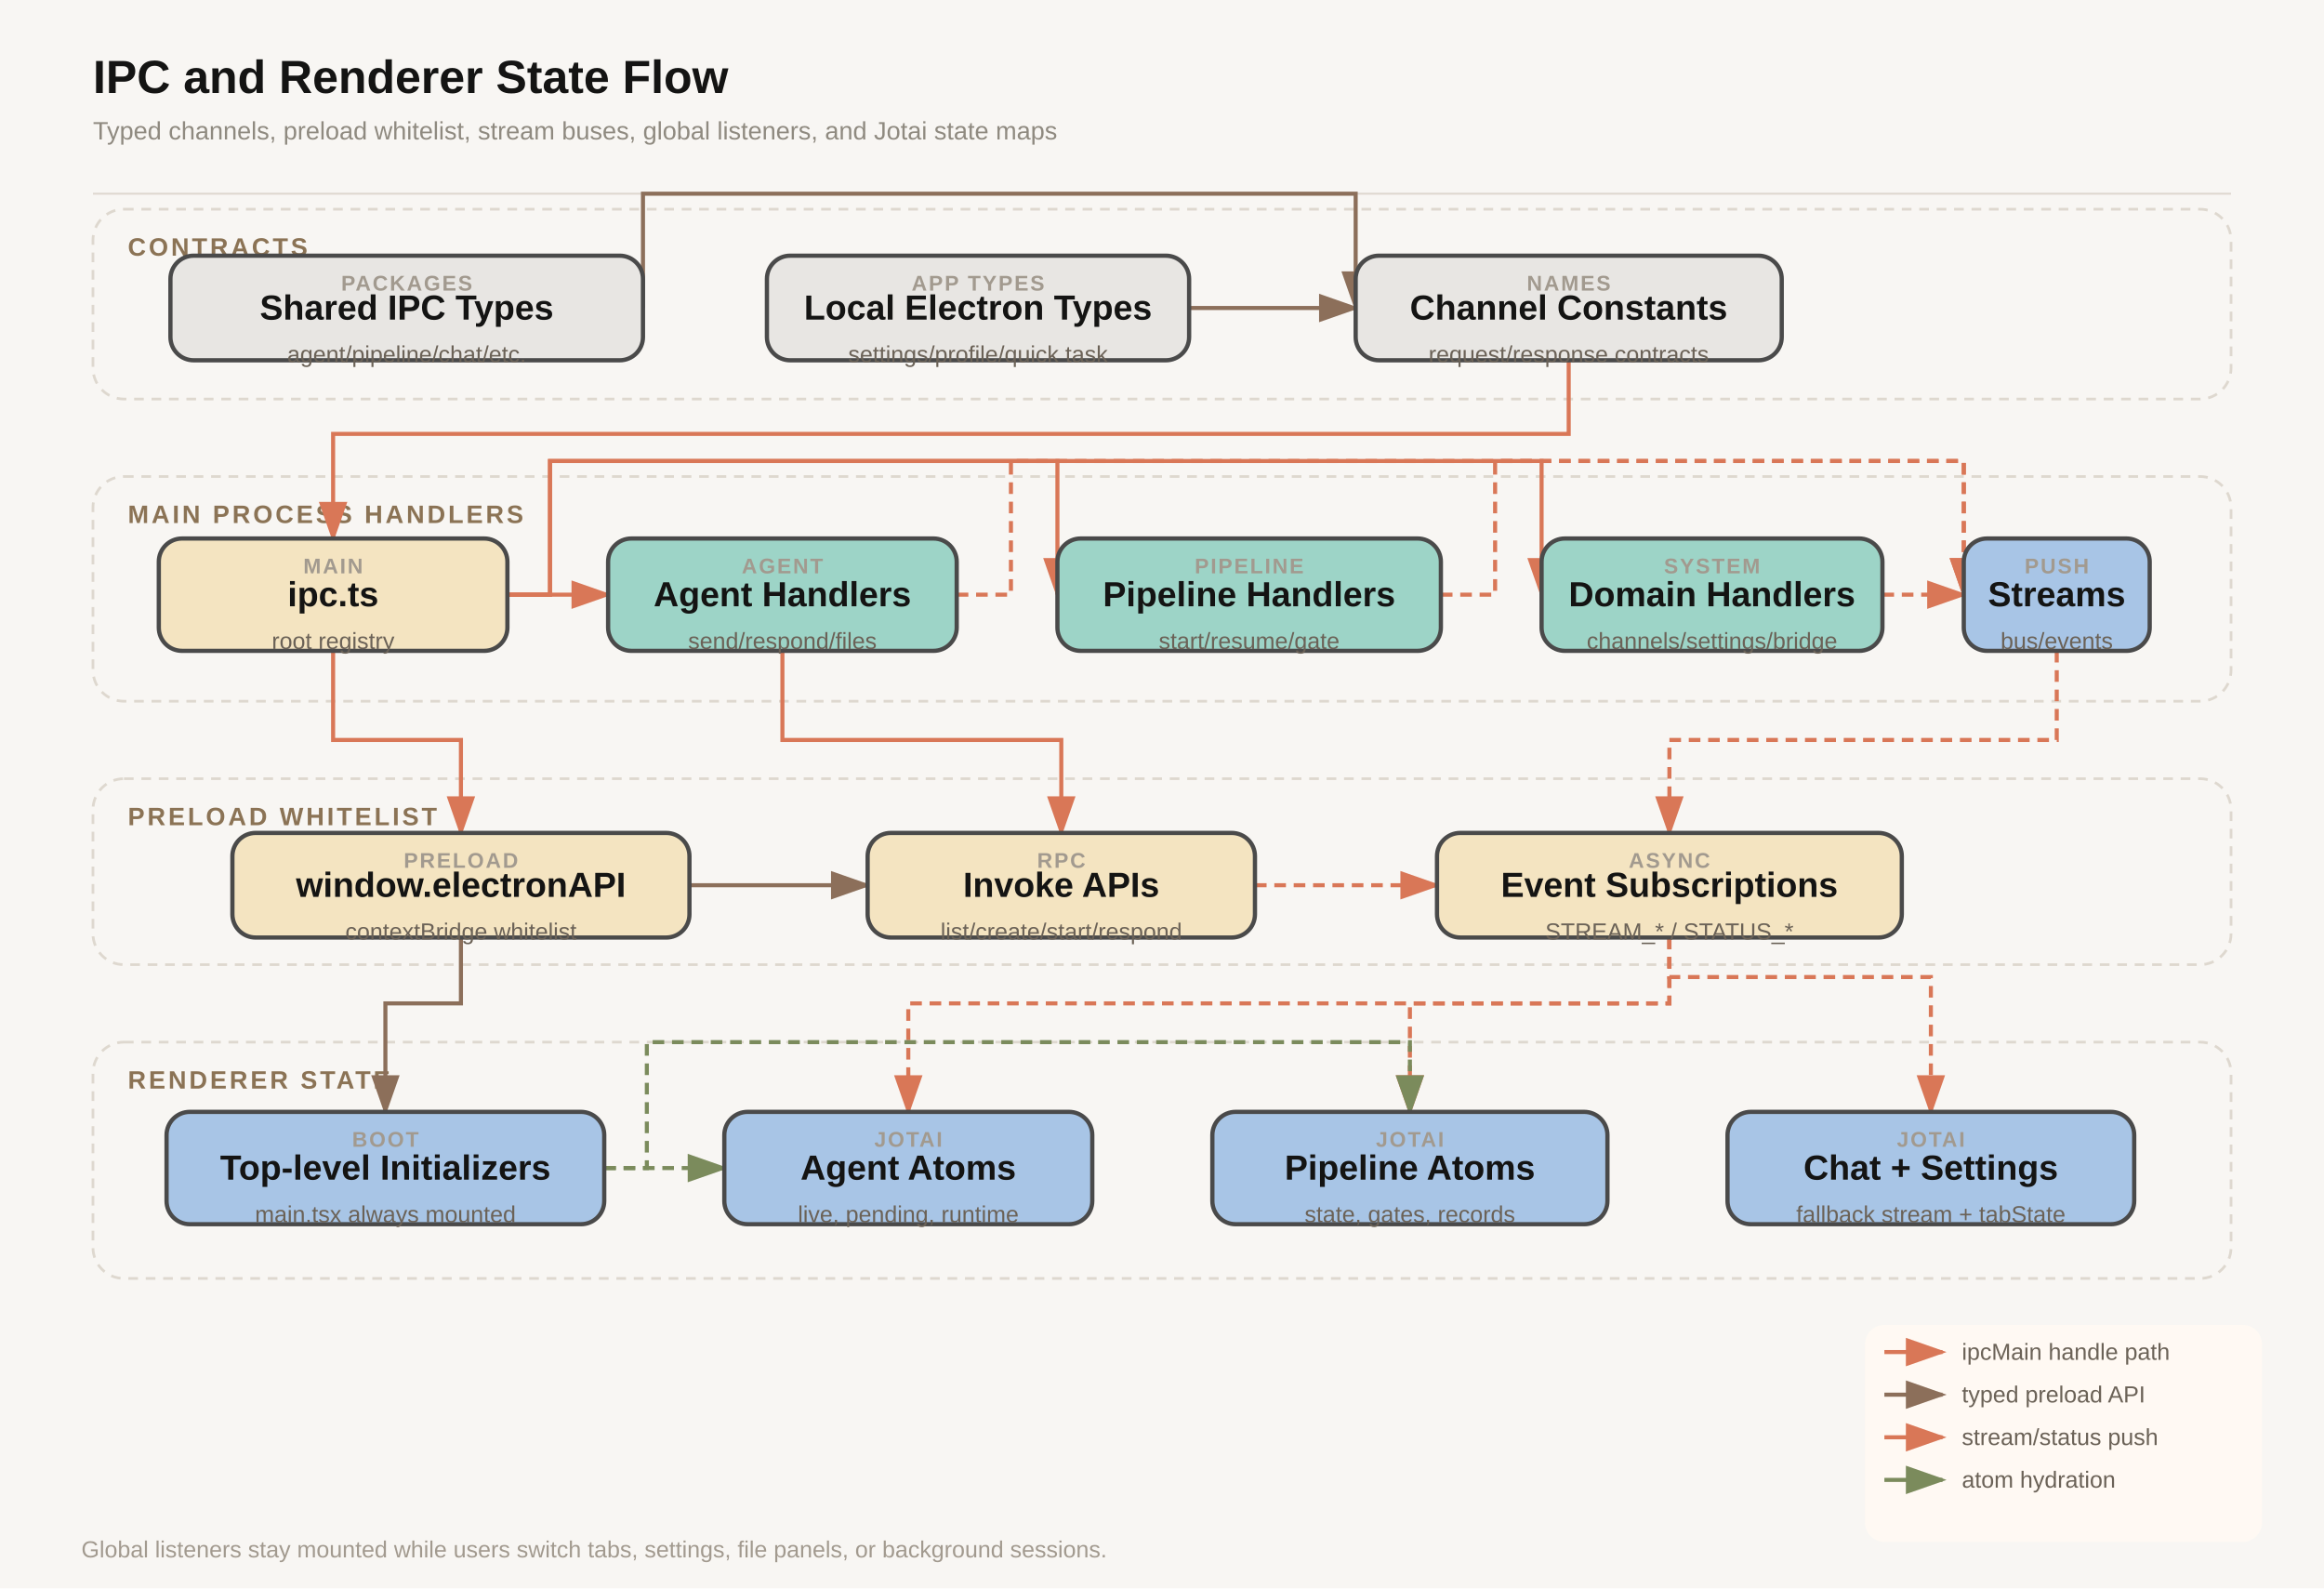
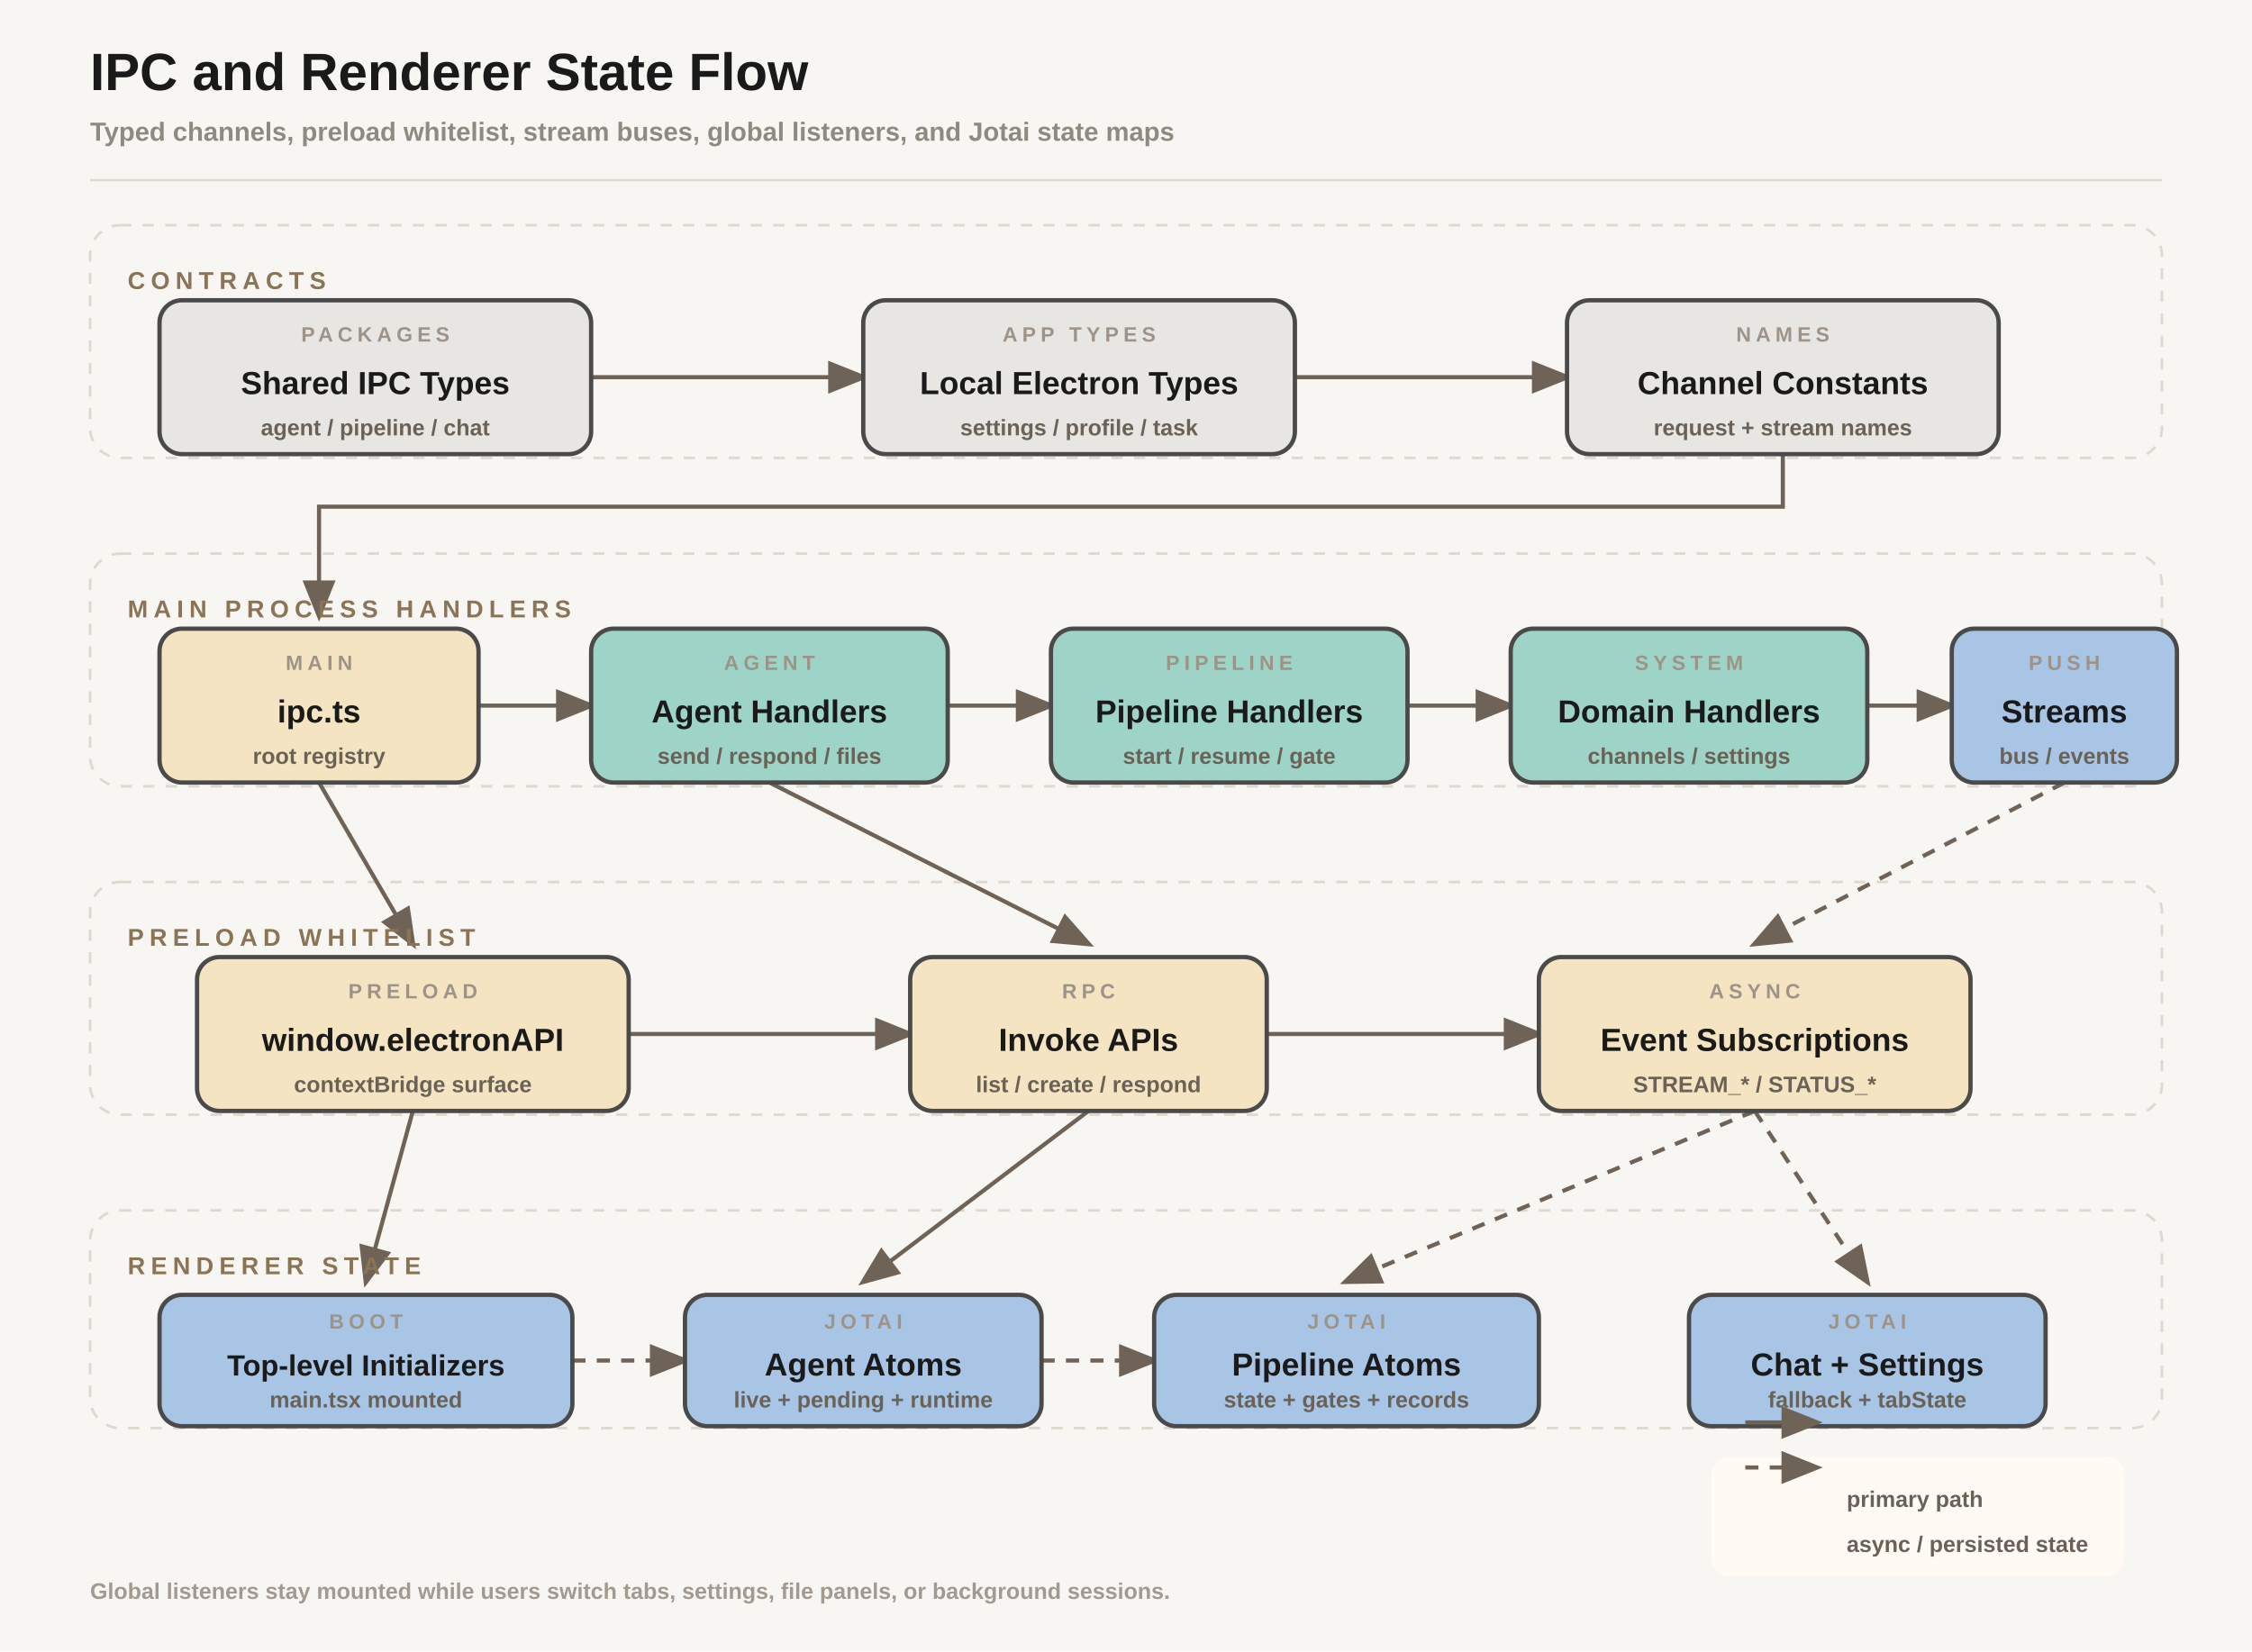
- <svg xmlns="http://www.w3.org/2000/svg" viewBox="0 0 1200 820" width="1200" height="820">
+ <svg xmlns="http://www.w3.org/2000/svg" viewBox="0 0 1200 880" width="1200" height="880">
  <defs>
-     <marker id="arrowA" markerWidth="10" markerHeight="7" refX="9" refY="3.5" orient="auto">
-       <polygon points="0 0, 10 3.5, 0 7" fill="#d97757" />
-     </marker>
-     <marker id="arrowB" markerWidth="10" markerHeight="7" refX="9" refY="3.5" orient="auto">
-       <polygon points="0 0, 10 3.5, 0 7" fill="#7b8b5c" />
-     </marker>
-     <marker id="arrowC" markerWidth="10" markerHeight="7" refX="9" refY="3.5" orient="auto">
-       <polygon points="0 0, 10 3.5, 0 7" fill="#8c6f5a" />
-     </marker>
-     <marker id="arrowE" markerWidth="10" markerHeight="7" refX="9" refY="3.5" orient="auto">
-       <polygon points="0 0, 10 3.5, 0 7" fill="#b45309" />
-     </marker>
-     <marker id="arrowF" markerWidth="10" markerHeight="7" refX="9" refY="3.5" orient="auto">
-       <polygon points="0 0, 10 3.5, 0 7" fill="#9a6fb0" />
-     </marker>
-     <marker id="arrowG" markerWidth="10" markerHeight="7" refX="9" refY="3.5" orient="auto">
-       <polygon points="0 0, 10 3.5, 0 7" fill="#d97757" />
-     </marker>
-     <marker id="arrowH" markerWidth="10" markerHeight="7" refX="9" refY="3.5" orient="auto">
-       <polygon points="0 0, 10 3.5, 0 7" fill="#8f8a80" />
+     <marker id="arrow" markerWidth="10" markerHeight="8" refX="8.5" refY="4" orient="auto">
+       <polygon points="0 0, 10 4, 0 8" fill="#6f6256" />
    </marker>
    <style>
-     text { font-family: -apple-system, BlinkMacSystemFont, 'Segoe UI', 'Helvetica Neue', Arial, 'PingFang SC', 'Microsoft YaHei', 'Microsoft JhengHei', 'SimHei', sans-serif; }
-     .title { font-size: 24px; font-weight: 700; fill: #141413; }
-     .subtitle { font-size: 13px; font-weight: 500; fill: #8f8a80; }
-     .section { font-size: 13px; font-weight: 700; fill: #8b7355; letter-spacing: 1.4px; }
-     .section-sub { font-size: 12px; font-weight: 500; fill: #b4aba0; }
-     .node-title { font-size: 18px; font-weight: 700; fill: #141413; }
-     .node-sub { font-size: 12px; font-weight: 500; fill: #6b6257; }
-     .node-type { font-size: 11px; font-weight: 700; fill: #a29a8f; letter-spacing: 0.08em; }
-     .arrow-label { font-size: 12px; font-weight: 600; fill: #6b6257; }
-     .legend { font-size: 12px; font-weight: 500; fill: #6b6257; }
-     .footnote { font-size: 12px; font-weight: 500; fill: #a29a8f; }
+       text { font-family: -apple-system, BlinkMacSystemFont, 'Segoe UI', 'Helvetica Neue', Arial, 'PingFang SC', 'Microsoft YaHei', 'Microsoft JhengHei', 'SimHei', sans-serif; letter-spacing: 0; }
+       .title { font-size: 28px; font-weight: 800; fill: #1a1a1a; }
+       .subtitle { font-size: 14px; font-weight: 600; fill: #8f8a80; }
+       .section { font-size: 13px; font-weight: 800; fill: #8b7355; letter-spacing: 3px; }
+       .node-type { font-size: 11px; font-weight: 800; fill: #9d9388; letter-spacing: 2.5px; }
+       .node-title { font-weight: 800; fill: #1a1a1a; }
+       .node-sub { font-size: 12px; font-weight: 650; fill: #6b6257; }
+       .footnote { font-size: 12px; font-weight: 650; fill: #a29a8f; }
+       .legend { font-size: 12px; font-weight: 750; fill: #6b6257; }
    </style>
  </defs>
-   <rect width="1200.0" height="820.0" fill="#f8f6f3" />
-   <text x="48.0" y="48" text-anchor="start" class="title">IPC and Renderer State Flow</text>
-   <text x="48.0" y="72" text-anchor="start" class="subtitle">Typed channels, preload whitelist, stream buses, global listeners, and Jotai state maps</text>
-   <line x1="48" y1="100" x2="1152.0" y2="100" stroke="#ded8cf" stroke-width="1" />
-   <rect x="48.0" y="108.0" width="1104.0" height="98.0" rx="16.0" fill="none" stroke="#ded8cf" stroke-width="1.4" stroke-dasharray="5 4" />
-   <text x="66.0" y="132.0" class="section">CONTRACTS</text>
-   <rect x="48.0" y="246.0" width="1104.0" height="116.0" rx="16.0" fill="none" stroke="#ded8cf" stroke-width="1.4" stroke-dasharray="5 4" />
-   <text x="66.0" y="270.0" class="section">MAIN PROCESS HANDLERS</text>
-   <rect x="48.0" y="402.0" width="1104.0" height="96.0" rx="16.0" fill="none" stroke="#ded8cf" stroke-width="1.4" stroke-dasharray="5 4" />
-   <text x="66.0" y="426.0" class="section">PRELOAD WHITELIST</text>
-   <rect x="48.0" y="538.0" width="1104.0" height="122.0" rx="16.0" fill="none" stroke="#ded8cf" stroke-width="1.4" stroke-dasharray="5 4" />
-   <text x="66.0" y="562.0" class="section">RENDERER STATE</text>
-   <path d="M 332.0,159.0 L 332.0,100.0 L 700.0,100.0 L 700.0,159.0" fill="none" stroke="#8c6f5a" stroke-width="2.1" marker-end="url(#arrowC)" />
-   <path d="M 614.0,159.0 L 700.0,159.0" fill="none" stroke="#8c6f5a" stroke-width="2.1" marker-end="url(#arrowC)" />
-   <path d="M 810.0,186.0 L 810.0,224.0 L 172.0,224.0 L 172.0,278.0" fill="none" stroke="#d97757" stroke-width="2.1" marker-end="url(#arrowA)" />
-   <path d="M 262.0,307.0 L 314.0,307.0" fill="none" stroke="#d97757" stroke-width="2.1" marker-end="url(#arrowA)" />
-   <path d="M 262.0,307.0 L 284.0,307.0 L 284.0,238.0 L 546.0,238.0 L 546.0,307.0" fill="none" stroke="#d97757" stroke-width="2.1" marker-end="url(#arrowA)" />
-   <path d="M 262.0,307.0 L 284.0,307.0 L 284.0,238.0 L 796.0,238.0 L 796.0,307.0" fill="none" stroke="#d97757" stroke-width="2.1" marker-end="url(#arrowA)" />
-   <path d="M 494.0,307.0 L 522.0,307.0 L 522.0,238.0 L 1014.0,238.0 L 1014.0,307.0" fill="none" stroke="#d97757" stroke-width="2.1" marker-end="url(#arrowA)" stroke-dasharray="6,4" />
-   <path d="M 744.0,307.0 L 772.0,307.0 L 772.0,238.0 L 1014.0,238.0 L 1014.0,307.0" fill="none" stroke="#d97757" stroke-width="2.1" marker-end="url(#arrowA)" stroke-dasharray="6,4" />
-   <path d="M 972.0,307.0 L 1014.0,307.0" fill="none" stroke="#d97757" stroke-width="2.1" marker-end="url(#arrowA)" stroke-dasharray="6,4" />
-   <path d="M 172.0,336.0 L 172.0,382.0 L 238.0,382.0 L 238.0,430.0" fill="none" stroke="#d97757" stroke-width="2.1" marker-end="url(#arrowA)" />
-   <path d="M 404.0,336.0 L 404.0,382.0 L 548.0,382.0 L 548.0,430.0" fill="none" stroke="#d97757" stroke-width="2.1" marker-end="url(#arrowA)" />
-   <path d="M 1062.0,336.0 L 1062.0,382.0 L 862.0,382.0 L 862.0,430.0" fill="none" stroke="#d97757" stroke-width="2.1" marker-end="url(#arrowA)" stroke-dasharray="6,4" />
-   <path d="M 356.0,457.0 L 448.0,457.0" fill="none" stroke="#8c6f5a" stroke-width="2.1" marker-end="url(#arrowC)" />
-   <path d="M 648.0,457.0 L 742.0,457.0" fill="none" stroke="#d97757" stroke-width="2.1" marker-end="url(#arrowA)" stroke-dasharray="6,4" />
-   <path d="M 238.0,484.0 L 238.0,518.0 L 199.0,518.0 L 199.0,574.0" fill="none" stroke="#8c6f5a" stroke-width="2.1" marker-end="url(#arrowC)" />
-   <path d="M 862.0,484.0 L 862.0,518.0 L 469.0,518.0 L 469.0,574.0" fill="none" stroke="#d97757" stroke-width="2.1" marker-end="url(#arrowA)" stroke-dasharray="6,4" />
-   <path d="M 862.0,484.0 L 862.0,518.0 L 728.0,518.0 L 728.0,574.0" fill="none" stroke="#d97757" stroke-width="2.1" marker-end="url(#arrowA)" stroke-dasharray="6,4" />
-   <path d="M 862.0,484.0 L 862.0,504.4 L 997.0,504.4 L 997.0,574.0" fill="none" stroke="#d97757" stroke-width="2.1" marker-end="url(#arrowA)" stroke-dasharray="6,4" />
-   <path d="M 312.0,603.0 L 374.0,603.0" fill="none" stroke="#7b8b5c" stroke-width="2.1" marker-end="url(#arrowB)" stroke-dasharray="6,4" />
-   <path d="M 312.0,603.0 L 334.0,603.0 L 334.0,538.0 L 728.0,538.0 L 728.0,574.0" fill="none" stroke="#7b8b5c" stroke-width="2.1" marker-end="url(#arrowB)" stroke-dasharray="6,4" />
-   <rect x="88.0" y="132.0" width="244.0" height="54.0" rx="12.0" fill="#e8e6e3" stroke="#4a4a4a" stroke-width="2.2" />
-   <text x="210.0" y="150.0" text-anchor="middle" class="node-type">PACKAGES</text>
-   <text x="210.0" y="165.0" text-anchor="middle" class="node-title">Shared IPC Types</text>
-   <text x="210.0" y="187.0" text-anchor="middle" class="node-sub">agent/pipeline/chat/etc.</text>
-   <rect x="396.0" y="132.0" width="218.0" height="54.0" rx="12.0" fill="#e8e6e3" stroke="#4a4a4a" stroke-width="2.2" />
-   <text x="505.0" y="150.0" text-anchor="middle" class="node-type">APP TYPES</text>
-   <text x="505.0" y="165.0" text-anchor="middle" class="node-title">Local Electron Types</text>
-   <text x="505.0" y="187.0" text-anchor="middle" class="node-sub">settings/profile/quick task</text>
-   <rect x="700.0" y="132.0" width="220.0" height="54.0" rx="12.0" fill="#e8e6e3" stroke="#4a4a4a" stroke-width="2.2" />
-   <text x="810.0" y="150.0" text-anchor="middle" class="node-type">NAMES</text>
-   <text x="810.0" y="165.0" text-anchor="middle" class="node-title">Channel Constants</text>
-   <text x="810.0" y="187.0" text-anchor="middle" class="node-sub">request/response contracts</text>
-   <rect x="82.0" y="278.0" width="180.0" height="58.0" rx="12.0" fill="#f4e4c1" stroke="#4a4a4a" stroke-width="2.2" />
-   <text x="172.0" y="296.0" text-anchor="middle" class="node-type">MAIN</text>
-   <text x="172.0" y="313.0" text-anchor="middle" class="node-title">ipc.ts</text>
-   <text x="172.0" y="335.0" text-anchor="middle" class="node-sub">root registry</text>
-   <rect x="314.0" y="278.0" width="180.0" height="58.0" rx="12.0" fill="#9dd4c7" stroke="#4a4a4a" stroke-width="2.2" />
-   <text x="404.0" y="296.0" text-anchor="middle" class="node-type">AGENT</text>
-   <text x="404.0" y="313.0" text-anchor="middle" class="node-title">Agent Handlers</text>
-   <text x="404.0" y="335.0" text-anchor="middle" class="node-sub">send/respond/files</text>
-   <rect x="546.0" y="278.0" width="198.0" height="58.0" rx="12.0" fill="#9dd4c7" stroke="#4a4a4a" stroke-width="2.2" />
-   <text x="645.0" y="296.0" text-anchor="middle" class="node-type">PIPELINE</text>
-   <text x="645.0" y="313.0" text-anchor="middle" class="node-title">Pipeline Handlers</text>
-   <text x="645.0" y="335.0" text-anchor="middle" class="node-sub">start/resume/gate</text>
-   <rect x="796.0" y="278.0" width="176.0" height="58.0" rx="12.0" fill="#9dd4c7" stroke="#4a4a4a" stroke-width="2.2" />
-   <text x="884.0" y="296.0" text-anchor="middle" class="node-type">SYSTEM</text>
-   <text x="884.0" y="313.0" text-anchor="middle" class="node-title">Domain Handlers</text>
-   <text x="884.0" y="335.0" text-anchor="middle" class="node-sub">channels/settings/bridge</text>
-   <rect x="1014.0" y="278.0" width="96.0" height="58.0" rx="12.0" fill="#a8c5e6" stroke="#4a4a4a" stroke-width="2.2" />
-   <text x="1062.0" y="296.0" text-anchor="middle" class="node-type">PUSH</text>
-   <text x="1062.0" y="313.0" text-anchor="middle" class="node-title">Streams</text>
-   <text x="1062.0" y="335.0" text-anchor="middle" class="node-sub">bus/events</text>
-   <rect x="120.0" y="430.0" width="236.0" height="54.0" rx="12.0" fill="#f4e4c1" stroke="#4a4a4a" stroke-width="2.2" />
-   <text x="238.0" y="448.0" text-anchor="middle" class="node-type">PRELOAD</text>
-   <text x="238.0" y="463.0" text-anchor="middle" class="node-title">window.electronAPI</text>
-   <text x="238.0" y="485.0" text-anchor="middle" class="node-sub">contextBridge whitelist</text>
-   <rect x="448.0" y="430.0" width="200.0" height="54.0" rx="12.0" fill="#f4e4c1" stroke="#4a4a4a" stroke-width="2.2" />
-   <text x="548.0" y="448.0" text-anchor="middle" class="node-type">RPC</text>
-   <text x="548.0" y="463.0" text-anchor="middle" class="node-title">Invoke APIs</text>
-   <text x="548.0" y="485.0" text-anchor="middle" class="node-sub">list/create/start/respond</text>
-   <rect x="742.0" y="430.0" width="240.0" height="54.0" rx="12.0" fill="#f4e4c1" stroke="#4a4a4a" stroke-width="2.2" />
-   <text x="862.0" y="448.0" text-anchor="middle" class="node-type">ASYNC</text>
-   <text x="862.0" y="463.0" text-anchor="middle" class="node-title">Event Subscriptions</text>
-   <text x="862.0" y="485.0" text-anchor="middle" class="node-sub">STREAM_* / STATUS_*</text>
-   <rect x="86.0" y="574.0" width="226.0" height="58.0" rx="12.0" fill="#a8c5e6" stroke="#4a4a4a" stroke-width="2.2" />
-   <text x="199.0" y="592.0" text-anchor="middle" class="node-type">BOOT</text>
-   <text x="199.0" y="609.0" text-anchor="middle" class="node-title">Top-level Initializers</text>
-   <text x="199.0" y="631.0" text-anchor="middle" class="node-sub">main.tsx always mounted</text>
-   <rect x="374.0" y="574.0" width="190.0" height="58.0" rx="12.0" fill="#a8c5e6" stroke="#4a4a4a" stroke-width="2.2" />
-   <text x="469.0" y="592.0" text-anchor="middle" class="node-type">JOTAI</text>
-   <text x="469.0" y="609.0" text-anchor="middle" class="node-title">Agent Atoms</text>
-   <text x="469.0" y="631.0" text-anchor="middle" class="node-sub">live, pending, runtime</text>
-   <rect x="626.0" y="574.0" width="204.0" height="58.0" rx="12.0" fill="#a8c5e6" stroke="#4a4a4a" stroke-width="2.2" />
-   <text x="728.0" y="592.0" text-anchor="middle" class="node-type">JOTAI</text>
-   <text x="728.0" y="609.0" text-anchor="middle" class="node-title">Pipeline Atoms</text>
-   <text x="728.0" y="631.0" text-anchor="middle" class="node-sub">state, gates, records</text>
-   <rect x="892.0" y="574.0" width="210.0" height="58.0" rx="12.0" fill="#a8c5e6" stroke="#4a4a4a" stroke-width="2.2" />
-   <text x="997.0" y="592.0" text-anchor="middle" class="node-type">JOTAI</text>
-   <text x="997.0" y="609.0" text-anchor="middle" class="node-title">Chat + Settings</text>
-   <text x="997.0" y="631.0" text-anchor="middle" class="node-sub">fallback stream + tabState</text>
-   <rect x="963.0" y="684.0" width="205" height="112" rx="10" fill="#fffaf3" opacity="0.94" />
-   <line x1="973.0" y1="698.0" x2="1003.0" y2="698.0" stroke="#d97757" stroke-width="2.1" marker-end="url(#arrowA)" />
-   <text x="1013.0" y="702.0" class="legend">ipcMain handle path</text>
-   <line x1="973.0" y1="720.0" x2="1003.0" y2="720.0" stroke="#8c6f5a" stroke-width="2.1" marker-end="url(#arrowC)" />
-   <text x="1013.0" y="724.0" class="legend">typed preload API</text>
-   <line x1="973.0" y1="742.0" x2="1003.0" y2="742.0" stroke="#d97757" stroke-width="2.1" marker-end="url(#arrowA)" />
-   <text x="1013.0" y="746.0" class="legend">stream/status push</text>
-   <line x1="973.0" y1="764.0" x2="1003.0" y2="764.0" stroke="#7b8b5c" stroke-width="2.1" marker-end="url(#arrowB)" />
-   <text x="1013.0" y="768.0" class="legend">atom hydration</text>
-   <text x="42.0" y="804.0" class="footnote">Global listeners stay mounted while users switch tabs, settings, file panels, or background sessions.</text>
+   <rect width="1200" height="880" fill="#f8f6f3" />
+   <text x="48" y="48" text-anchor="start" class="title">IPC and Renderer State Flow</text>
+   <text x="48" y="75" text-anchor="start" class="subtitle">Typed channels, preload whitelist, stream buses, global listeners, and Jotai state maps</text>
+   <line x1="48" y1="96" x2="1152" y2="96" stroke="#ded8cf" stroke-width="1.2" />
+   <rect x="48" y="120" width="1104" height="124" rx="16" fill="none" stroke="#ded8cf" stroke-width="1.4" stroke-dasharray="6 6" />
+   <rect x="48" y="295" width="1104" height="124" rx="16" fill="none" stroke="#ded8cf" stroke-width="1.4" stroke-dasharray="6 6" />
+   <rect x="48" y="470" width="1104" height="124" rx="16" fill="none" stroke="#ded8cf" stroke-width="1.4" stroke-dasharray="6 6" />
+   <rect x="48" y="645" width="1104" height="116" rx="16" fill="none" stroke="#ded8cf" stroke-width="1.4" stroke-dasharray="6 6" />
+   <line x1="315" y1="201" x2="460" y2="201" fill="none" stroke="#6f6256" stroke-width="2.2" marker-end="url(#arrow)" />
+   <line x1="690" y1="201" x2="835" y2="201" fill="none" stroke="#6f6256" stroke-width="2.2" marker-end="url(#arrow)" />
+   <path d="M 950,242 L 950,270 L 170,270 L 170,328" fill="none" stroke="#6f6256" stroke-width="2.2" marker-end="url(#arrow)" />
+   <line x1="255" y1="376" x2="315" y2="376" fill="none" stroke="#6f6256" stroke-width="2.2" marker-end="url(#arrow)" />
+   <line x1="505" y1="376" x2="560" y2="376" fill="none" stroke="#6f6256" stroke-width="2.2" marker-end="url(#arrow)" />
+   <line x1="750" y1="376" x2="805" y2="376" fill="none" stroke="#6f6256" stroke-width="2.2" marker-end="url(#arrow)" />
+   <line x1="995" y1="376" x2="1040" y2="376" fill="none" stroke="#6f6256" stroke-width="2.2" marker-end="url(#arrow)" />
+   <line x1="170" y1="417" x2="220" y2="503" fill="none" stroke="#6f6256" stroke-width="2.2" marker-end="url(#arrow)" />
+   <line x1="410" y1="417" x2="580" y2="503" fill="none" stroke="#6f6256" stroke-width="2.2" marker-end="url(#arrow)" />
+   <line x1="1100" y1="417" x2="935" y2="503" fill="none" stroke="#6f6256" stroke-width="2.2" stroke-dasharray="7 6" marker-end="url(#arrow)" />
+   <line x1="335" y1="551" x2="485" y2="551" fill="none" stroke="#6f6256" stroke-width="2.2" marker-end="url(#arrow)" />
+   <line x1="675" y1="551" x2="820" y2="551" fill="none" stroke="#6f6256" stroke-width="2.2" marker-end="url(#arrow)" />
+   <line x1="220" y1="592" x2="195" y2="683" fill="none" stroke="#6f6256" stroke-width="2.2" marker-end="url(#arrow)" />
+   <line x1="580" y1="592" x2="460" y2="683" fill="none" stroke="#6f6256" stroke-width="2.2" marker-end="url(#arrow)" />
+   <line x1="935" y1="592" x2="717" y2="683" fill="none" stroke="#6f6256" stroke-width="2.2" stroke-dasharray="7 6" marker-end="url(#arrow)" />
+   <line x1="935" y1="592" x2="995" y2="683" fill="none" stroke="#6f6256" stroke-width="2.2" stroke-dasharray="7 6" marker-end="url(#arrow)" />
+   <line x1="305" y1="725" x2="365" y2="725" fill="none" stroke="#6f6256" stroke-width="2.2" stroke-dasharray="7 6" marker-end="url(#arrow)" />
+   <line x1="555" y1="725" x2="615" y2="725" fill="none" stroke="#6f6256" stroke-width="2.2" stroke-dasharray="7 6" marker-end="url(#arrow)" />
+   <text x="68" y="154" text-anchor="start" class="section">CONTRACTS</text>
+   <text x="68" y="329" text-anchor="start" class="section">MAIN PROCESS HANDLERS</text>
+   <text x="68" y="504" text-anchor="start" class="section">PRELOAD WHITELIST</text>
+   <text x="68" y="679" text-anchor="start" class="section">RENDERER STATE</text>
+   <g id="shared">
+     <rect x="85" y="160" width="230" height="82" rx="12" fill="#e8e6e3" stroke="#4a4a4a" stroke-width="2.3" />
+     <text x="200.0" y="182" text-anchor="middle" class="node-type">PACKAGES</text>
+     <text x="200.0" y="210" text-anchor="middle" class="node-title" style="font-size:17px">Shared IPC Types</text>
+     <text x="200.0" y="232" text-anchor="middle" class="node-sub" style="font-size:12px">agent / pipeline / chat</text>
+   </g>
+   <g id="localtypes">
+     <rect x="460" y="160" width="230" height="82" rx="12" fill="#e8e6e3" stroke="#4a4a4a" stroke-width="2.3" />
+     <text x="575.0" y="182" text-anchor="middle" class="node-type">APP TYPES</text>
+     <text x="575.0" y="210" text-anchor="middle" class="node-title" style="font-size:17px">Local Electron Types</text>
+     <text x="575.0" y="232" text-anchor="middle" class="node-sub" style="font-size:12px">settings / profile / task</text>
+   </g>
+   <g id="channels">
+     <rect x="835" y="160" width="230" height="82" rx="12" fill="#e8e6e3" stroke="#4a4a4a" stroke-width="2.3" />
+     <text x="950.0" y="182" text-anchor="middle" class="node-type">NAMES</text>
+     <text x="950.0" y="210" text-anchor="middle" class="node-title" style="font-size:17px">Channel Constants</text>
+     <text x="950.0" y="232" text-anchor="middle" class="node-sub" style="font-size:12px">request + stream names</text>
+   </g>
+   <g id="ipc">
+     <rect x="85" y="335" width="170" height="82" rx="12" fill="#f4e4c1" stroke="#4a4a4a" stroke-width="2.3" />
+     <text x="170.0" y="357" text-anchor="middle" class="node-type">MAIN</text>
+     <text x="170.0" y="385" text-anchor="middle" class="node-title" style="font-size:17px">ipc.ts</text>
+     <text x="170.0" y="407" text-anchor="middle" class="node-sub" style="font-size:12px">root registry</text>
+   </g>
+   <g id="agent">
+     <rect x="315" y="335" width="190" height="82" rx="12" fill="#9dd4c7" stroke="#4a4a4a" stroke-width="2.3" />
+     <text x="410.0" y="357" text-anchor="middle" class="node-type">AGENT</text>
+     <text x="410.0" y="385" text-anchor="middle" class="node-title" style="font-size:17px">Agent Handlers</text>
+     <text x="410.0" y="407" text-anchor="middle" class="node-sub" style="font-size:12px">send / respond / files</text>
+   </g>
+   <g id="pipeline">
+     <rect x="560" y="335" width="190" height="82" rx="12" fill="#9dd4c7" stroke="#4a4a4a" stroke-width="2.3" />
+     <text x="655.0" y="357" text-anchor="middle" class="node-type">PIPELINE</text>
+     <text x="655.0" y="385" text-anchor="middle" class="node-title" style="font-size:17px">Pipeline Handlers</text>
+     <text x="655.0" y="407" text-anchor="middle" class="node-sub" style="font-size:12px">start / resume / gate</text>
+   </g>
+   <g id="domain">
+     <rect x="805" y="335" width="190" height="82" rx="12" fill="#9dd4c7" stroke="#4a4a4a" stroke-width="2.3" />
+     <text x="900.0" y="357" text-anchor="middle" class="node-type">SYSTEM</text>
+     <text x="900.0" y="385" text-anchor="middle" class="node-title" style="font-size:17px">Domain Handlers</text>
+     <text x="900.0" y="407" text-anchor="middle" class="node-sub" style="font-size:12px">channels / settings</text>
+   </g>
+   <g id="streams">
+     <rect x="1040" y="335" width="120" height="82" rx="12" fill="#a8c5e6" stroke="#4a4a4a" stroke-width="2.3" />
+     <text x="1100.0" y="357" text-anchor="middle" class="node-type">PUSH</text>
+     <text x="1100.0" y="385" text-anchor="middle" class="node-title" style="font-size:17px">Streams</text>
+     <text x="1100.0" y="407" text-anchor="middle" class="node-sub" style="font-size:12px">bus / events</text>
+   </g>
+   <g id="api">
+     <rect x="105" y="510" width="230" height="82" rx="12" fill="#f4e4c1" stroke="#4a4a4a" stroke-width="2.3" />
+     <text x="220.0" y="532" text-anchor="middle" class="node-type">PRELOAD</text>
+     <text x="220.0" y="560" text-anchor="middle" class="node-title" style="font-size:17px">window.electronAPI</text>
+     <text x="220.0" y="582" text-anchor="middle" class="node-sub" style="font-size:12px">contextBridge surface</text>
+   </g>
+   <g id="invoke">
+     <rect x="485" y="510" width="190" height="82" rx="12" fill="#f4e4c1" stroke="#4a4a4a" stroke-width="2.3" />
+     <text x="580.0" y="532" text-anchor="middle" class="node-type">RPC</text>
+     <text x="580.0" y="560" text-anchor="middle" class="node-title" style="font-size:17px">Invoke APIs</text>
+     <text x="580.0" y="582" text-anchor="middle" class="node-sub" style="font-size:12px">list / create / respond</text>
+   </g>
+   <g id="subs">
+     <rect x="820" y="510" width="230" height="82" rx="12" fill="#f4e4c1" stroke="#4a4a4a" stroke-width="2.3" />
+     <text x="935.0" y="532" text-anchor="middle" class="node-type">ASYNC</text>
+     <text x="935.0" y="560" text-anchor="middle" class="node-title" style="font-size:17px">Event Subscriptions</text>
+     <text x="935.0" y="582" text-anchor="middle" class="node-sub" style="font-size:12px">STREAM_* / STATUS_*</text>
+   </g>
+   <g id="init">
+     <rect x="85" y="690" width="220" height="70" rx="12" fill="#a8c5e6" stroke="#4a4a4a" stroke-width="2.3" />
+     <text x="195.0" y="708" text-anchor="middle" class="node-type">BOOT</text>
+     <text x="195.0" y="733" text-anchor="middle" class="node-title" style="font-size:15.6px">Top-level Initializers</text>
+     <text x="195.0" y="750" text-anchor="middle" class="node-sub" style="font-size:12px">main.tsx mounted</text>
+   </g>
+   <g id="agentatoms">
+     <rect x="365" y="690" width="190" height="70" rx="12" fill="#a8c5e6" stroke="#4a4a4a" stroke-width="2.3" />
+     <text x="460.0" y="708" text-anchor="middle" class="node-type">JOTAI</text>
+     <text x="460.0" y="733" text-anchor="middle" class="node-title" style="font-size:17px">Agent Atoms</text>
+     <text x="460.0" y="750" text-anchor="middle" class="node-sub" style="font-size:12px">live + pending + runtime</text>
+   </g>
+   <g id="pipelineatoms">
+     <rect x="615" y="690" width="205" height="70" rx="12" fill="#a8c5e6" stroke="#4a4a4a" stroke-width="2.3" />
+     <text x="717.5" y="708" text-anchor="middle" class="node-type">JOTAI</text>
+     <text x="717.5" y="733" text-anchor="middle" class="node-title" style="font-size:17px">Pipeline Atoms</text>
+     <text x="717.5" y="750" text-anchor="middle" class="node-sub" style="font-size:12px">state + gates + records</text>
+   </g>
+   <g id="chat">
+     <rect x="900" y="690" width="190" height="70" rx="12" fill="#a8c5e6" stroke="#4a4a4a" stroke-width="2.3" />
+     <text x="995.0" y="708" text-anchor="middle" class="node-type">JOTAI</text>
+     <text x="995.0" y="733" text-anchor="middle" class="node-title" style="font-size:17px">Chat + Settings</text>
+     <text x="995.0" y="750" text-anchor="middle" class="node-sub" style="font-size:12px">fallback + tabState</text>
+   </g>
+   <g id="legend">
+     <rect x="912" y="776" width="220" height="64" rx="10" fill="#fffaf3" opacity="40.96" />
+     <line x1="930" y1="758" x2="968" y2="758" fill="none" stroke="#6f6256" stroke-width="2.2" marker-end="url(#arrow)" />
+     <text x="984" y="803" text-anchor="start" class="legend">primary path</text>
+     <line x1="930" y1="782" x2="968" y2="782" fill="none" stroke="#6f6256" stroke-width="2.2" stroke-dasharray="7 6" marker-end="url(#arrow)" />
+     <text x="984" y="827" text-anchor="start" class="legend">async / persisted state</text>
+   </g>
+   <text x="48" y="852" text-anchor="start" class="footnote">Global listeners stay mounted while users switch tabs, settings, file panels, or background sessions.</text>
</svg>
